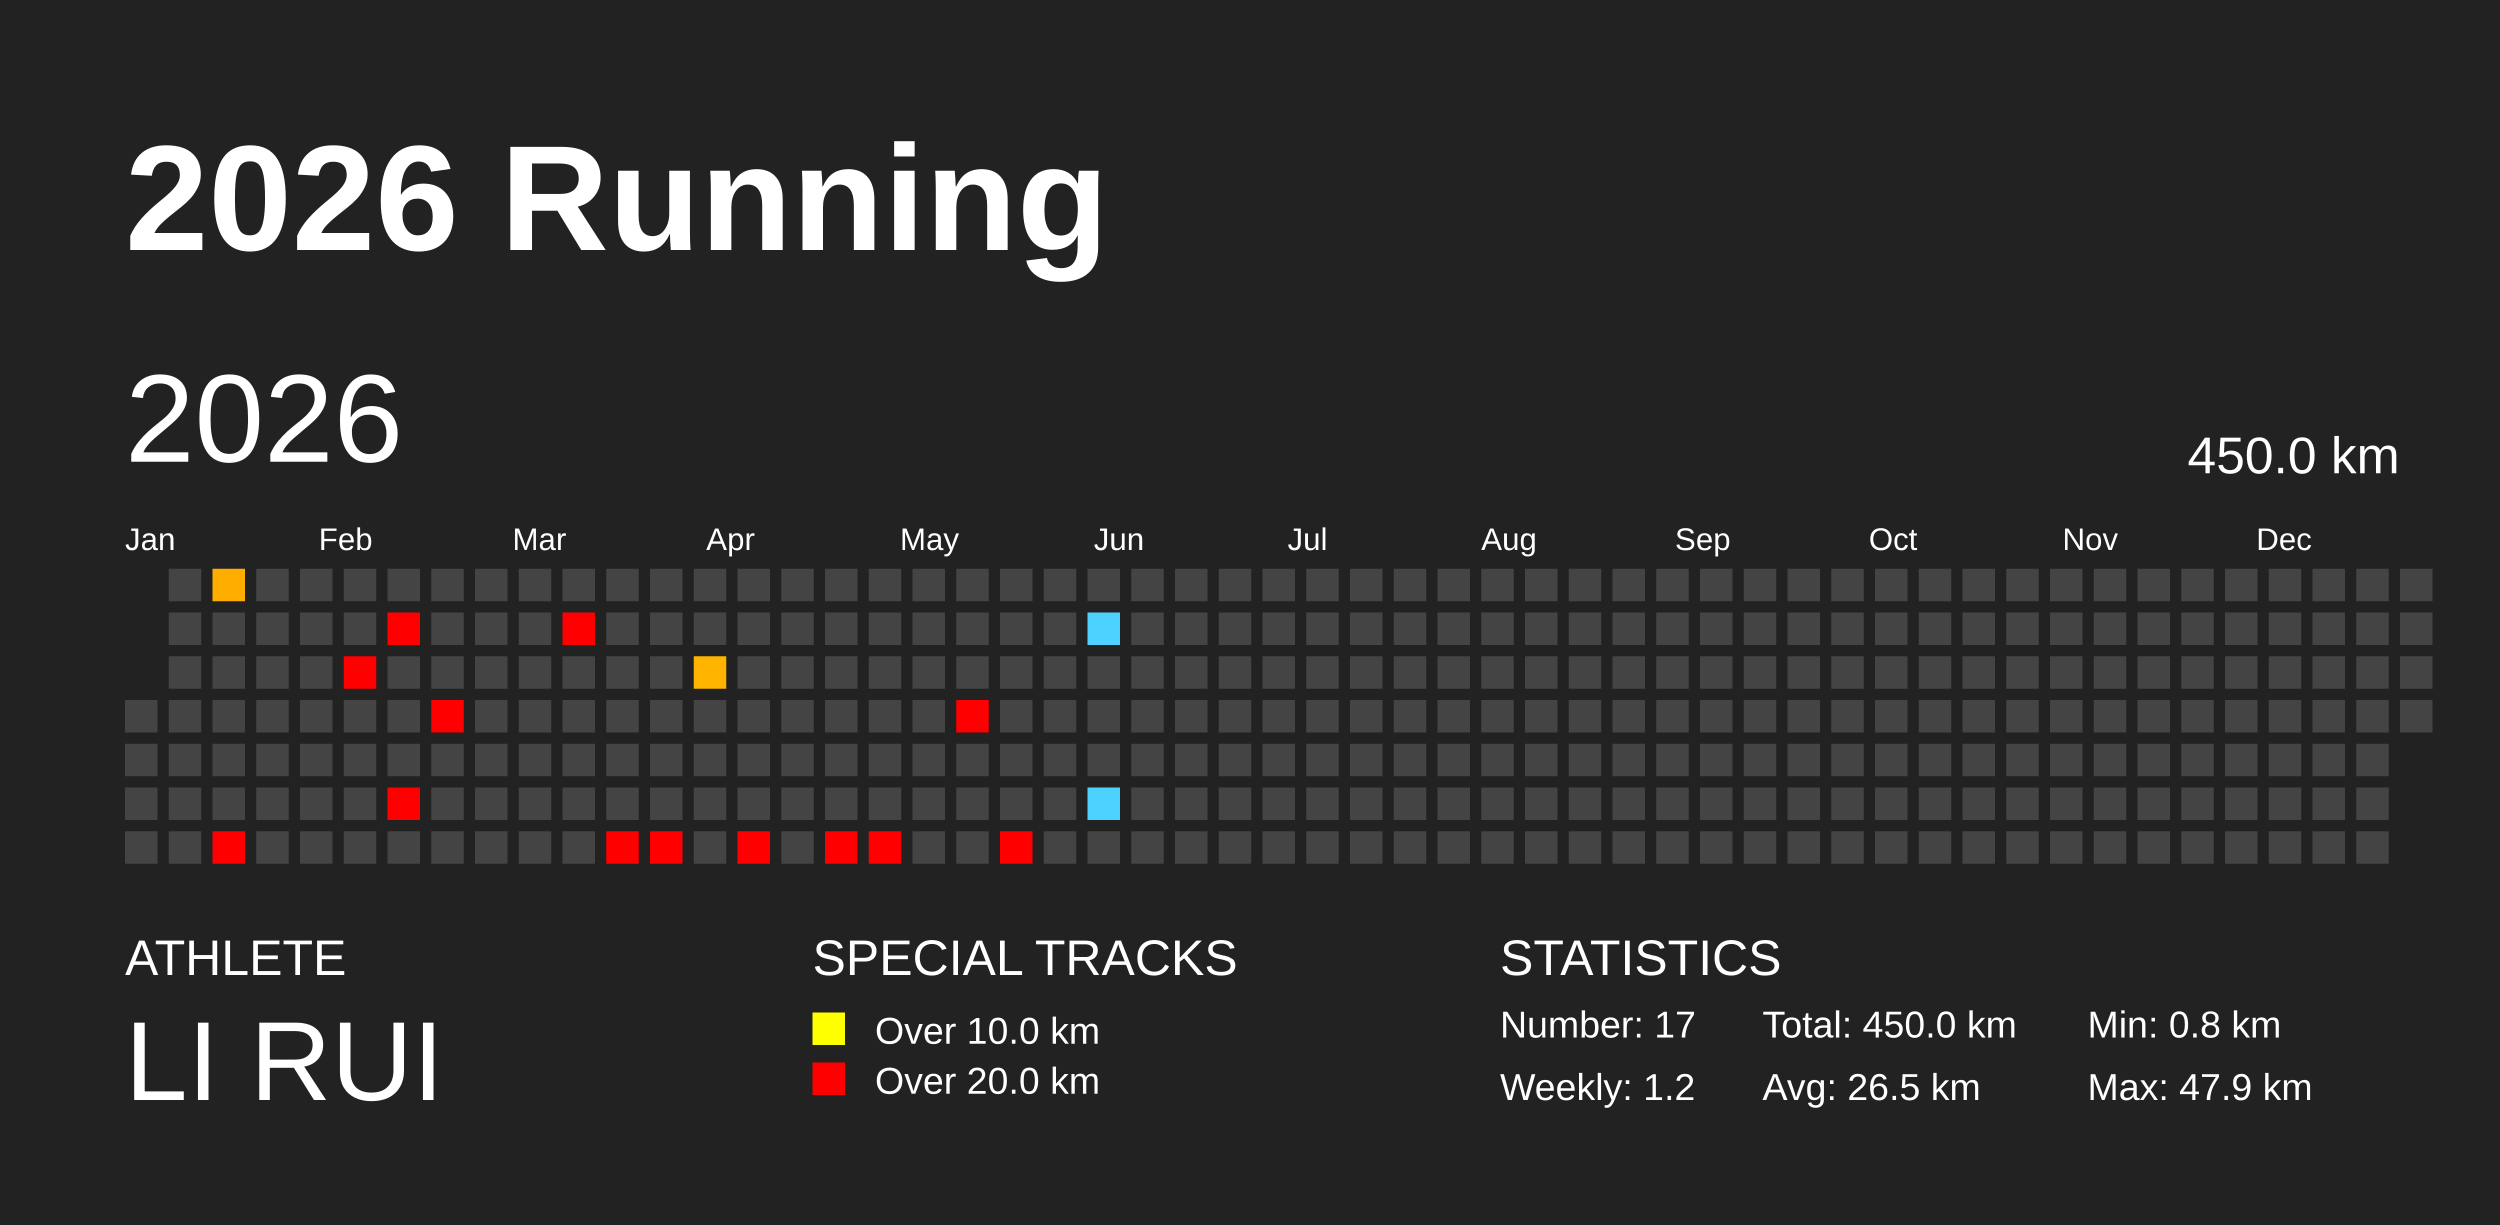
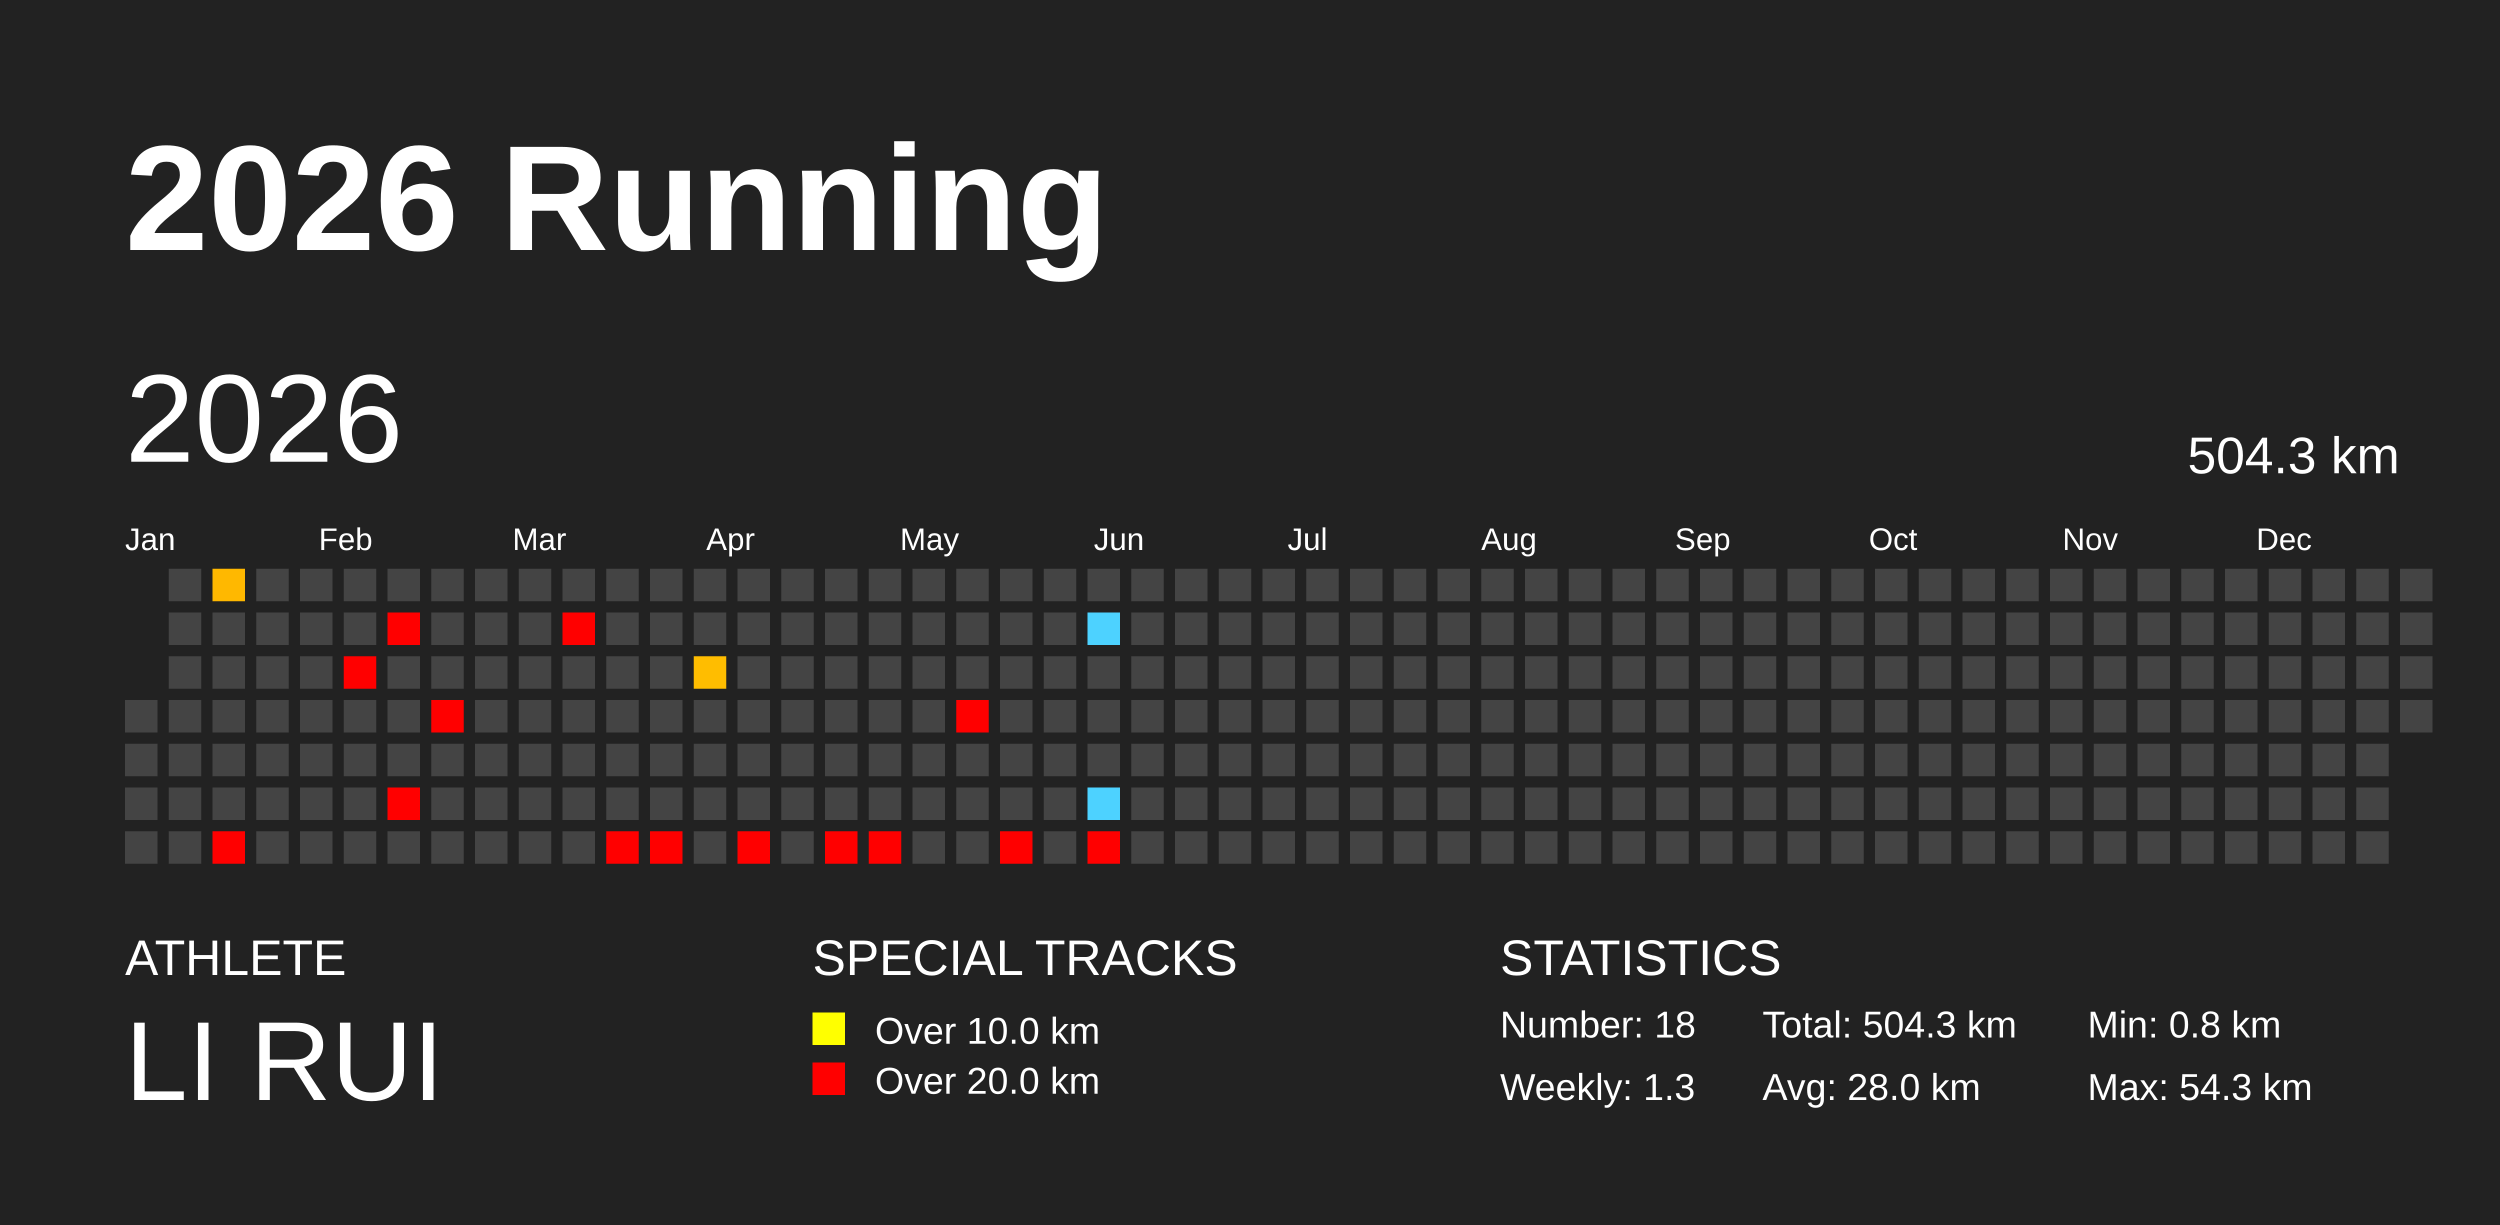
<svg xmlns="http://www.w3.org/2000/svg" baseProfile="full" height="98mm" version="1.1" viewBox="0,0,200,98" width="200mm">
  <defs />
  <rect fill="#222222" height="98" width="200" x="0" y="0" />
  <text fill="#FFFFFF" style="font-size:12px; font-family:Arial; font-weight:bold;" x="10" y="20">2026 Running</text>
  <text fill="#FFFFFF" style="font-size:4px; font-family:Arial" x="10" y="78">ATHLETE</text>
  <text fill="#FFFFFF" style="font-size:9px; font-family:Arial" x="10" y="88">LI RUI</text>
  <text fill="#FFFFFF" style="font-size:4px; font-family:Arial" x="65" y="78">SPECIAL TRACKS</text>
  <rect fill="yellow" height="2.6" width="2.6" x="65" y="81" />
  <text fill="#FFFFFF" style="font-size:3px; font-family:Arial" x="70" y="83.5">Over 10.0 km</text>
  <rect fill="red" height="2.6" width="2.6" x="65" y="85" />
  <text fill="#FFFFFF" style="font-size:3px; font-family:Arial" x="70" y="87.5">Over 20.0 km</text>
  <text fill="#FFFFFF" style="font-size:4px; font-family:Arial" x="120" y="78">STATISTICS</text>
-   <text fill="#FFFFFF" style="font-size:3px; font-family:Arial" x="120" y="83">Number: 17</text>
-   <text fill="#FFFFFF" style="font-size:3px; font-family:Arial" x="120" y="88">Weekly: 1.2</text>
-   <text fill="#FFFFFF" style="font-size:3px; font-family:Arial" x="141" y="83">Total: 450.0 km</text>
-   <text fill="#FFFFFF" style="font-size:3px; font-family:Arial" x="141" y="88">Avg: 26.5 km</text>
+   <text fill="#FFFFFF" style="font-size:3px; font-family:Arial" x="120" y="83">Number: 18</text>
+   <text fill="#FFFFFF" style="font-size:3px; font-family:Arial" x="120" y="88">Weekly: 1.3</text>
+   <text fill="#FFFFFF" style="font-size:3px; font-family:Arial" x="141" y="83">Total: 504.3 km</text>
+   <text fill="#FFFFFF" style="font-size:3px; font-family:Arial" x="141" y="88">Avg: 28.0 km</text>
  <text fill="#FFFFFF" style="font-size:3px; font-family:Arial" x="167" y="83">Min: 0.8 km</text>
-   <text fill="#FFFFFF" style="font-size:3px; font-family:Arial" x="167" y="88">Max: 47.9 km</text>
+   <text fill="#FFFFFF" style="font-size:3px; font-family:Arial" x="167" y="88">Max: 54.3 km</text>
  <text dominant-baseline="hanging" fill="#FFFFFF" style="font-size:10.0px; font-family:Arial;" x="10" y="30">2026</text>
-   <text dominant-baseline="hanging" fill="#FFFFFF" style="font-size:4.125px; font-family:Arial;" x="175" y="35">450.0 km</text>
+   <text dominant-baseline="hanging" fill="#FFFFFF" style="font-size:4.125px; font-family:Arial;" x="175" y="35">504.3 km</text>
  <text fill="#FFFFFF" style="font-size:2.5px; font-family:Arial" x="10.0" y="44">Jan</text>
  <text fill="#FFFFFF" style="font-size:2.5px; font-family:Arial" x="25.5" y="44">Feb</text>
  <text fill="#FFFFFF" style="font-size:2.5px; font-family:Arial" x="41.0" y="44">Mar</text>
  <text fill="#FFFFFF" style="font-size:2.5px; font-family:Arial" x="56.5" y="44">Apr</text>
  <text fill="#FFFFFF" style="font-size:2.5px; font-family:Arial" x="72.0" y="44">May</text>
  <text fill="#FFFFFF" style="font-size:2.5px; font-family:Arial" x="87.5" y="44">Jun</text>
  <text fill="#FFFFFF" style="font-size:2.5px; font-family:Arial" x="103.0" y="44">Jul</text>
  <text fill="#FFFFFF" style="font-size:2.5px; font-family:Arial" x="118.5" y="44">Aug</text>
  <text fill="#FFFFFF" style="font-size:2.5px; font-family:Arial" x="134.0" y="44">Sep</text>
  <text fill="#FFFFFF" style="font-size:2.5px; font-family:Arial" x="149.5" y="44">Oct</text>
  <text fill="#FFFFFF" style="font-size:2.5px; font-family:Arial" x="165.0" y="44">Nov</text>
  <text fill="#FFFFFF" style="font-size:2.5px; font-family:Arial" x="180.5" y="44">Dec</text>
  <rect fill="#444444" height="2.6" width="2.6" x="10.0" y="56.0" />
  <rect fill="#444444" height="2.6" width="2.6" x="10.0" y="59.5" />
  <rect fill="#444444" height="2.6" width="2.6" x="10.0" y="63.0" />
  <rect fill="#444444" height="2.6" width="2.6" x="10.0" y="66.5" />
  <rect fill="#444444" height="2.6" width="2.6" x="13.5" y="45.5" />
  <rect fill="#444444" height="2.6" width="2.6" x="13.5" y="49.0" />
  <rect fill="#444444" height="2.6" width="2.6" x="13.5" y="52.5" />
  <rect fill="#444444" height="2.6" width="2.6" x="13.5" y="56.0" />
  <rect fill="#444444" height="2.6" width="2.6" x="13.5" y="59.5" />
  <rect fill="#444444" height="2.6" width="2.6" x="13.5" y="63.0" />
  <rect fill="#444444" height="2.6" width="2.6" x="13.5" y="66.5" />
-   <rect fill="#ffae00" height="2.6" width="2.6" x="17.0" y="45.5" />
+   <rect fill="#ffb800" height="2.6" width="2.6" x="17.0" y="45.5" />
  <rect fill="#444444" height="2.6" width="2.6" x="17.0" y="49.0" />
  <rect fill="#444444" height="2.6" width="2.6" x="17.0" y="52.5" />
  <rect fill="#444444" height="2.6" width="2.6" x="17.0" y="56.0" />
  <rect fill="#444444" height="2.6" width="2.6" x="17.0" y="59.5" />
  <rect fill="#444444" height="2.6" width="2.6" x="17.0" y="63.0" />
  <rect fill="red" height="2.6" width="2.6" x="17.0" y="66.5" />
  <rect fill="#444444" height="2.6" width="2.6" x="20.5" y="45.5" />
  <rect fill="#444444" height="2.6" width="2.6" x="20.5" y="49.0" />
  <rect fill="#444444" height="2.6" width="2.6" x="20.5" y="52.5" />
  <rect fill="#444444" height="2.6" width="2.6" x="20.5" y="56.0" />
  <rect fill="#444444" height="2.6" width="2.6" x="20.5" y="59.5" />
  <rect fill="#444444" height="2.6" width="2.6" x="20.5" y="63.0" />
  <rect fill="#444444" height="2.6" width="2.6" x="20.5" y="66.5" />
  <rect fill="#444444" height="2.6" width="2.6" x="24.0" y="45.5" />
  <rect fill="#444444" height="2.6" width="2.6" x="24.0" y="49.0" />
  <rect fill="#444444" height="2.6" width="2.6" x="24.0" y="52.5" />
  <rect fill="#444444" height="2.6" width="2.6" x="24.0" y="56.0" />
  <rect fill="#444444" height="2.6" width="2.6" x="24.0" y="59.5" />
  <rect fill="#444444" height="2.6" width="2.6" x="24.0" y="63.0" />
  <rect fill="#444444" height="2.6" width="2.6" x="24.0" y="66.5" />
  <rect fill="#444444" height="2.6" width="2.6" x="27.5" y="45.5" />
  <rect fill="#444444" height="2.6" width="2.6" x="27.5" y="49.0" />
  <rect fill="red" height="2.6" width="2.6" x="27.5" y="52.5" />
  <rect fill="#444444" height="2.6" width="2.6" x="27.5" y="56.0" />
  <rect fill="#444444" height="2.6" width="2.6" x="27.5" y="59.5" />
  <rect fill="#444444" height="2.6" width="2.6" x="27.5" y="63.0" />
  <rect fill="#444444" height="2.6" width="2.6" x="27.5" y="66.5" />
  <rect fill="#444444" height="2.6" width="2.6" x="31.0" y="45.5" />
  <rect fill="red" height="2.6" width="2.6" x="31.0" y="49.0" />
  <rect fill="#444444" height="2.6" width="2.6" x="31.0" y="52.5" />
  <rect fill="#444444" height="2.6" width="2.6" x="31.0" y="56.0" />
  <rect fill="#444444" height="2.6" width="2.6" x="31.0" y="59.5" />
  <rect fill="red" height="2.6" width="2.6" x="31.0" y="63.0" />
  <rect fill="#444444" height="2.6" width="2.6" x="31.0" y="66.5" />
  <rect fill="#444444" height="2.6" width="2.6" x="34.5" y="45.5" />
  <rect fill="#444444" height="2.6" width="2.6" x="34.5" y="49.0" />
  <rect fill="#444444" height="2.6" width="2.6" x="34.5" y="52.5" />
  <rect fill="red" height="2.6" width="2.6" x="34.5" y="56.0" />
  <rect fill="#444444" height="2.6" width="2.6" x="34.5" y="59.5" />
  <rect fill="#444444" height="2.6" width="2.6" x="34.5" y="63.0" />
  <rect fill="#444444" height="2.6" width="2.6" x="34.5" y="66.5" />
  <rect fill="#444444" height="2.6" width="2.6" x="38.0" y="45.5" />
  <rect fill="#444444" height="2.6" width="2.6" x="38.0" y="49.0" />
  <rect fill="#444444" height="2.6" width="2.6" x="38.0" y="52.5" />
  <rect fill="#444444" height="2.6" width="2.6" x="38.0" y="56.0" />
  <rect fill="#444444" height="2.6" width="2.6" x="38.0" y="59.5" />
  <rect fill="#444444" height="2.6" width="2.6" x="38.0" y="63.0" />
  <rect fill="#444444" height="2.6" width="2.6" x="38.0" y="66.5" />
  <rect fill="#444444" height="2.6" width="2.6" x="41.5" y="45.5" />
  <rect fill="#444444" height="2.6" width="2.6" x="41.5" y="49.0" />
  <rect fill="#444444" height="2.6" width="2.6" x="41.5" y="52.5" />
  <rect fill="#444444" height="2.6" width="2.6" x="41.5" y="56.0" />
  <rect fill="#444444" height="2.6" width="2.6" x="41.5" y="59.5" />
  <rect fill="#444444" height="2.6" width="2.6" x="41.5" y="63.0" />
  <rect fill="#444444" height="2.6" width="2.6" x="41.5" y="66.5" />
  <rect fill="#444444" height="2.6" width="2.6" x="45.0" y="45.5" />
  <rect fill="red" height="2.6" width="2.6" x="45.0" y="49.0" />
  <rect fill="#444444" height="2.6" width="2.6" x="45.0" y="52.5" />
  <rect fill="#444444" height="2.6" width="2.6" x="45.0" y="56.0" />
  <rect fill="#444444" height="2.6" width="2.6" x="45.0" y="59.5" />
  <rect fill="#444444" height="2.6" width="2.6" x="45.0" y="63.0" />
  <rect fill="#444444" height="2.6" width="2.6" x="45.0" y="66.5" />
  <rect fill="#444444" height="2.6" width="2.6" x="48.5" y="45.5" />
  <rect fill="#444444" height="2.6" width="2.6" x="48.5" y="49.0" />
  <rect fill="#444444" height="2.6" width="2.6" x="48.5" y="52.5" />
  <rect fill="#444444" height="2.6" width="2.6" x="48.5" y="56.0" />
  <rect fill="#444444" height="2.6" width="2.6" x="48.5" y="59.5" />
  <rect fill="#444444" height="2.6" width="2.6" x="48.5" y="63.0" />
  <rect fill="red" height="2.6" width="2.6" x="48.5" y="66.5" />
  <rect fill="#444444" height="2.6" width="2.6" x="52.0" y="45.5" />
  <rect fill="#444444" height="2.6" width="2.6" x="52.0" y="49.0" />
  <rect fill="#444444" height="2.6" width="2.6" x="52.0" y="52.5" />
  <rect fill="#444444" height="2.6" width="2.6" x="52.0" y="56.0" />
  <rect fill="#444444" height="2.6" width="2.6" x="52.0" y="59.5" />
  <rect fill="#444444" height="2.6" width="2.6" x="52.0" y="63.0" />
  <rect fill="red" height="2.6" width="2.6" x="52.0" y="66.5" />
  <rect fill="#444444" height="2.6" width="2.6" x="55.5" y="45.5" />
  <rect fill="#444444" height="2.6" width="2.6" x="55.5" y="49.0" />
-   <rect fill="#ffb400" height="2.6" width="2.6" x="55.5" y="52.5" />
+   <rect fill="#ffbd00" height="2.6" width="2.6" x="55.5" y="52.5" />
  <rect fill="#444444" height="2.6" width="2.6" x="55.5" y="56.0" />
  <rect fill="#444444" height="2.6" width="2.6" x="55.5" y="59.5" />
  <rect fill="#444444" height="2.6" width="2.6" x="55.5" y="63.0" />
  <rect fill="#444444" height="2.6" width="2.6" x="55.5" y="66.5" />
  <rect fill="#444444" height="2.6" width="2.6" x="59.0" y="45.5" />
  <rect fill="#444444" height="2.6" width="2.6" x="59.0" y="49.0" />
  <rect fill="#444444" height="2.6" width="2.6" x="59.0" y="52.5" />
  <rect fill="#444444" height="2.6" width="2.6" x="59.0" y="56.0" />
  <rect fill="#444444" height="2.6" width="2.6" x="59.0" y="59.5" />
  <rect fill="#444444" height="2.6" width="2.6" x="59.0" y="63.0" />
  <rect fill="red" height="2.6" width="2.6" x="59.0" y="66.5" />
  <rect fill="#444444" height="2.6" width="2.6" x="62.5" y="45.5" />
  <rect fill="#444444" height="2.6" width="2.6" x="62.5" y="49.0" />
  <rect fill="#444444" height="2.6" width="2.6" x="62.5" y="52.5" />
  <rect fill="#444444" height="2.6" width="2.6" x="62.5" y="56.0" />
  <rect fill="#444444" height="2.6" width="2.6" x="62.5" y="59.5" />
  <rect fill="#444444" height="2.6" width="2.6" x="62.5" y="63.0" />
  <rect fill="#444444" height="2.6" width="2.6" x="62.5" y="66.5" />
  <rect fill="#444444" height="2.6" width="2.6" x="66.0" y="45.5" />
  <rect fill="#444444" height="2.6" width="2.6" x="66.0" y="49.0" />
  <rect fill="#444444" height="2.6" width="2.6" x="66.0" y="52.5" />
  <rect fill="#444444" height="2.6" width="2.6" x="66.0" y="56.0" />
  <rect fill="#444444" height="2.6" width="2.6" x="66.0" y="59.5" />
  <rect fill="#444444" height="2.6" width="2.6" x="66.0" y="63.0" />
  <rect fill="red" height="2.6" width="2.6" x="66.0" y="66.5" />
  <rect fill="#444444" height="2.6" width="2.6" x="69.5" y="45.5" />
  <rect fill="#444444" height="2.6" width="2.6" x="69.5" y="49.0" />
  <rect fill="#444444" height="2.6" width="2.6" x="69.5" y="52.5" />
  <rect fill="#444444" height="2.6" width="2.6" x="69.5" y="56.0" />
  <rect fill="#444444" height="2.6" width="2.6" x="69.5" y="59.5" />
  <rect fill="#444444" height="2.6" width="2.6" x="69.5" y="63.0" />
  <rect fill="red" height="2.6" width="2.6" x="69.5" y="66.5" />
  <rect fill="#444444" height="2.6" width="2.6" x="73.0" y="45.5" />
  <rect fill="#444444" height="2.6" width="2.6" x="73.0" y="49.0" />
  <rect fill="#444444" height="2.6" width="2.6" x="73.0" y="52.5" />
  <rect fill="#444444" height="2.6" width="2.6" x="73.0" y="56.0" />
  <rect fill="#444444" height="2.6" width="2.6" x="73.0" y="59.5" />
  <rect fill="#444444" height="2.6" width="2.6" x="73.0" y="63.0" />
  <rect fill="#444444" height="2.6" width="2.6" x="73.0" y="66.5" />
  <rect fill="#444444" height="2.6" width="2.6" x="76.5" y="45.5" />
  <rect fill="#444444" height="2.6" width="2.6" x="76.5" y="49.0" />
  <rect fill="#444444" height="2.6" width="2.6" x="76.5" y="52.5" />
  <rect fill="red" height="2.6" width="2.6" x="76.5" y="56.0" />
  <rect fill="#444444" height="2.6" width="2.6" x="76.5" y="59.5" />
  <rect fill="#444444" height="2.6" width="2.6" x="76.5" y="63.0" />
  <rect fill="#444444" height="2.6" width="2.6" x="76.5" y="66.5" />
  <rect fill="#444444" height="2.6" width="2.6" x="80.0" y="45.5" />
  <rect fill="#444444" height="2.6" width="2.6" x="80.0" y="49.0" />
  <rect fill="#444444" height="2.6" width="2.6" x="80.0" y="52.5" />
  <rect fill="#444444" height="2.6" width="2.6" x="80.0" y="56.0" />
  <rect fill="#444444" height="2.6" width="2.6" x="80.0" y="59.5" />
  <rect fill="#444444" height="2.6" width="2.6" x="80.0" y="63.0" />
  <rect fill="red" height="2.6" width="2.6" x="80.0" y="66.5" />
  <rect fill="#444444" height="2.6" width="2.6" x="83.5" y="45.5" />
  <rect fill="#444444" height="2.6" width="2.6" x="83.5" y="49.0" />
  <rect fill="#444444" height="2.6" width="2.6" x="83.5" y="52.5" />
  <rect fill="#444444" height="2.6" width="2.6" x="83.5" y="56.0" />
  <rect fill="#444444" height="2.6" width="2.6" x="83.5" y="59.5" />
  <rect fill="#444444" height="2.6" width="2.6" x="83.5" y="63.0" />
  <rect fill="#444444" height="2.6" width="2.6" x="83.5" y="66.5" />
  <rect fill="#444444" height="2.6" width="2.6" x="87.0" y="45.5" />
  <rect fill="#4dd2ff" height="2.6" width="2.6" x="87.0" y="49.0" />
  <rect fill="#444444" height="2.6" width="2.6" x="87.0" y="52.5" />
  <rect fill="#444444" height="2.6" width="2.6" x="87.0" y="56.0" />
  <rect fill="#444444" height="2.6" width="2.6" x="87.0" y="59.5" />
  <rect fill="#4dd2ff" height="2.6" width="2.6" x="87.0" y="63.0" />
-   <rect fill="#444444" height="2.6" width="2.6" x="87.0" y="66.5" />
+   <rect fill="red" height="2.6" width="2.6" x="87.0" y="66.5" />
  <rect fill="#444444" height="2.6" width="2.6" x="90.5" y="45.5" />
  <rect fill="#444444" height="2.6" width="2.6" x="90.5" y="49.0" />
  <rect fill="#444444" height="2.6" width="2.6" x="90.5" y="52.5" />
  <rect fill="#444444" height="2.6" width="2.6" x="90.5" y="56.0" />
  <rect fill="#444444" height="2.6" width="2.6" x="90.5" y="59.5" />
  <rect fill="#444444" height="2.6" width="2.6" x="90.5" y="63.0" />
  <rect fill="#444444" height="2.6" width="2.6" x="90.5" y="66.5" />
  <rect fill="#444444" height="2.6" width="2.6" x="94.0" y="45.5" />
  <rect fill="#444444" height="2.6" width="2.6" x="94.0" y="49.0" />
  <rect fill="#444444" height="2.6" width="2.6" x="94.0" y="52.5" />
  <rect fill="#444444" height="2.6" width="2.6" x="94.0" y="56.0" />
  <rect fill="#444444" height="2.6" width="2.6" x="94.0" y="59.5" />
  <rect fill="#444444" height="2.6" width="2.6" x="94.0" y="63.0" />
  <rect fill="#444444" height="2.6" width="2.6" x="94.0" y="66.5" />
  <rect fill="#444444" height="2.6" width="2.6" x="97.5" y="45.5" />
  <rect fill="#444444" height="2.6" width="2.6" x="97.5" y="49.0" />
  <rect fill="#444444" height="2.6" width="2.6" x="97.5" y="52.5" />
  <rect fill="#444444" height="2.6" width="2.6" x="97.5" y="56.0" />
  <rect fill="#444444" height="2.6" width="2.6" x="97.5" y="59.5" />
  <rect fill="#444444" height="2.6" width="2.6" x="97.5" y="63.0" />
  <rect fill="#444444" height="2.6" width="2.6" x="97.5" y="66.5" />
  <rect fill="#444444" height="2.6" width="2.6" x="101.0" y="45.5" />
  <rect fill="#444444" height="2.6" width="2.6" x="101.0" y="49.0" />
  <rect fill="#444444" height="2.6" width="2.6" x="101.0" y="52.5" />
  <rect fill="#444444" height="2.6" width="2.6" x="101.0" y="56.0" />
  <rect fill="#444444" height="2.6" width="2.6" x="101.0" y="59.5" />
  <rect fill="#444444" height="2.6" width="2.6" x="101.0" y="63.0" />
  <rect fill="#444444" height="2.6" width="2.6" x="101.0" y="66.5" />
  <rect fill="#444444" height="2.6" width="2.6" x="104.5" y="45.5" />
  <rect fill="#444444" height="2.6" width="2.6" x="104.5" y="49.0" />
  <rect fill="#444444" height="2.6" width="2.6" x="104.5" y="52.5" />
  <rect fill="#444444" height="2.6" width="2.6" x="104.5" y="56.0" />
  <rect fill="#444444" height="2.6" width="2.6" x="104.5" y="59.5" />
  <rect fill="#444444" height="2.6" width="2.6" x="104.5" y="63.0" />
  <rect fill="#444444" height="2.6" width="2.6" x="104.5" y="66.5" />
  <rect fill="#444444" height="2.6" width="2.6" x="108.0" y="45.5" />
  <rect fill="#444444" height="2.6" width="2.6" x="108.0" y="49.0" />
  <rect fill="#444444" height="2.6" width="2.6" x="108.0" y="52.5" />
  <rect fill="#444444" height="2.6" width="2.6" x="108.0" y="56.0" />
  <rect fill="#444444" height="2.6" width="2.6" x="108.0" y="59.5" />
  <rect fill="#444444" height="2.6" width="2.6" x="108.0" y="63.0" />
  <rect fill="#444444" height="2.6" width="2.6" x="108.0" y="66.5" />
  <rect fill="#444444" height="2.6" width="2.6" x="111.5" y="45.5" />
  <rect fill="#444444" height="2.6" width="2.6" x="111.5" y="49.0" />
  <rect fill="#444444" height="2.6" width="2.6" x="111.5" y="52.5" />
  <rect fill="#444444" height="2.6" width="2.6" x="111.5" y="56.0" />
  <rect fill="#444444" height="2.6" width="2.6" x="111.5" y="59.5" />
  <rect fill="#444444" height="2.6" width="2.6" x="111.5" y="63.0" />
  <rect fill="#444444" height="2.6" width="2.6" x="111.5" y="66.5" />
  <rect fill="#444444" height="2.6" width="2.6" x="115.0" y="45.5" />
  <rect fill="#444444" height="2.6" width="2.6" x="115.0" y="49.0" />
  <rect fill="#444444" height="2.6" width="2.6" x="115.0" y="52.5" />
  <rect fill="#444444" height="2.6" width="2.6" x="115.0" y="56.0" />
  <rect fill="#444444" height="2.6" width="2.6" x="115.0" y="59.5" />
  <rect fill="#444444" height="2.6" width="2.6" x="115.0" y="63.0" />
  <rect fill="#444444" height="2.6" width="2.6" x="115.0" y="66.5" />
  <rect fill="#444444" height="2.6" width="2.6" x="118.5" y="45.5" />
  <rect fill="#444444" height="2.6" width="2.6" x="118.5" y="49.0" />
  <rect fill="#444444" height="2.6" width="2.6" x="118.5" y="52.5" />
  <rect fill="#444444" height="2.6" width="2.6" x="118.5" y="56.0" />
  <rect fill="#444444" height="2.6" width="2.6" x="118.5" y="59.5" />
  <rect fill="#444444" height="2.6" width="2.6" x="118.5" y="63.0" />
  <rect fill="#444444" height="2.6" width="2.6" x="118.5" y="66.5" />
  <rect fill="#444444" height="2.6" width="2.6" x="122.0" y="45.5" />
  <rect fill="#444444" height="2.6" width="2.6" x="122.0" y="49.0" />
  <rect fill="#444444" height="2.6" width="2.6" x="122.0" y="52.5" />
  <rect fill="#444444" height="2.6" width="2.6" x="122.0" y="56.0" />
  <rect fill="#444444" height="2.6" width="2.6" x="122.0" y="59.5" />
  <rect fill="#444444" height="2.6" width="2.6" x="122.0" y="63.0" />
  <rect fill="#444444" height="2.6" width="2.6" x="122.0" y="66.5" />
  <rect fill="#444444" height="2.6" width="2.6" x="125.5" y="45.5" />
  <rect fill="#444444" height="2.6" width="2.6" x="125.5" y="49.0" />
  <rect fill="#444444" height="2.6" width="2.6" x="125.5" y="52.5" />
  <rect fill="#444444" height="2.6" width="2.6" x="125.5" y="56.0" />
  <rect fill="#444444" height="2.6" width="2.6" x="125.5" y="59.5" />
  <rect fill="#444444" height="2.6" width="2.6" x="125.5" y="63.0" />
  <rect fill="#444444" height="2.6" width="2.6" x="125.5" y="66.5" />
  <rect fill="#444444" height="2.6" width="2.6" x="129.0" y="45.5" />
  <rect fill="#444444" height="2.6" width="2.6" x="129.0" y="49.0" />
  <rect fill="#444444" height="2.6" width="2.6" x="129.0" y="52.5" />
  <rect fill="#444444" height="2.6" width="2.6" x="129.0" y="56.0" />
  <rect fill="#444444" height="2.6" width="2.6" x="129.0" y="59.5" />
  <rect fill="#444444" height="2.6" width="2.6" x="129.0" y="63.0" />
  <rect fill="#444444" height="2.6" width="2.6" x="129.0" y="66.5" />
  <rect fill="#444444" height="2.6" width="2.6" x="132.5" y="45.5" />
  <rect fill="#444444" height="2.6" width="2.6" x="132.5" y="49.0" />
  <rect fill="#444444" height="2.6" width="2.6" x="132.5" y="52.5" />
  <rect fill="#444444" height="2.6" width="2.6" x="132.5" y="56.0" />
  <rect fill="#444444" height="2.6" width="2.6" x="132.5" y="59.5" />
  <rect fill="#444444" height="2.6" width="2.6" x="132.5" y="63.0" />
  <rect fill="#444444" height="2.6" width="2.6" x="132.5" y="66.5" />
  <rect fill="#444444" height="2.6" width="2.6" x="136.0" y="45.5" />
  <rect fill="#444444" height="2.6" width="2.6" x="136.0" y="49.0" />
  <rect fill="#444444" height="2.6" width="2.6" x="136.0" y="52.5" />
  <rect fill="#444444" height="2.6" width="2.6" x="136.0" y="56.0" />
  <rect fill="#444444" height="2.6" width="2.6" x="136.0" y="59.5" />
  <rect fill="#444444" height="2.6" width="2.6" x="136.0" y="63.0" />
  <rect fill="#444444" height="2.6" width="2.6" x="136.0" y="66.5" />
  <rect fill="#444444" height="2.6" width="2.6" x="139.5" y="45.5" />
  <rect fill="#444444" height="2.6" width="2.6" x="139.5" y="49.0" />
  <rect fill="#444444" height="2.6" width="2.6" x="139.5" y="52.5" />
  <rect fill="#444444" height="2.6" width="2.6" x="139.5" y="56.0" />
  <rect fill="#444444" height="2.6" width="2.6" x="139.5" y="59.5" />
  <rect fill="#444444" height="2.6" width="2.6" x="139.5" y="63.0" />
  <rect fill="#444444" height="2.6" width="2.6" x="139.5" y="66.5" />
  <rect fill="#444444" height="2.6" width="2.6" x="143.0" y="45.5" />
  <rect fill="#444444" height="2.6" width="2.6" x="143.0" y="49.0" />
  <rect fill="#444444" height="2.6" width="2.6" x="143.0" y="52.5" />
  <rect fill="#444444" height="2.6" width="2.6" x="143.0" y="56.0" />
  <rect fill="#444444" height="2.6" width="2.6" x="143.0" y="59.5" />
  <rect fill="#444444" height="2.6" width="2.6" x="143.0" y="63.0" />
  <rect fill="#444444" height="2.6" width="2.6" x="143.0" y="66.5" />
  <rect fill="#444444" height="2.6" width="2.6" x="146.5" y="45.5" />
  <rect fill="#444444" height="2.6" width="2.6" x="146.5" y="49.0" />
  <rect fill="#444444" height="2.6" width="2.6" x="146.5" y="52.5" />
  <rect fill="#444444" height="2.6" width="2.6" x="146.5" y="56.0" />
  <rect fill="#444444" height="2.6" width="2.6" x="146.5" y="59.5" />
  <rect fill="#444444" height="2.6" width="2.6" x="146.5" y="63.0" />
  <rect fill="#444444" height="2.6" width="2.6" x="146.5" y="66.5" />
  <rect fill="#444444" height="2.6" width="2.6" x="150.0" y="45.5" />
  <rect fill="#444444" height="2.6" width="2.6" x="150.0" y="49.0" />
  <rect fill="#444444" height="2.6" width="2.6" x="150.0" y="52.5" />
  <rect fill="#444444" height="2.6" width="2.6" x="150.0" y="56.0" />
  <rect fill="#444444" height="2.6" width="2.6" x="150.0" y="59.5" />
  <rect fill="#444444" height="2.6" width="2.6" x="150.0" y="63.0" />
  <rect fill="#444444" height="2.6" width="2.6" x="150.0" y="66.5" />
  <rect fill="#444444" height="2.6" width="2.6" x="153.5" y="45.5" />
  <rect fill="#444444" height="2.6" width="2.6" x="153.5" y="49.0" />
  <rect fill="#444444" height="2.6" width="2.6" x="153.5" y="52.5" />
  <rect fill="#444444" height="2.6" width="2.6" x="153.5" y="56.0" />
  <rect fill="#444444" height="2.6" width="2.6" x="153.5" y="59.5" />
  <rect fill="#444444" height="2.6" width="2.6" x="153.5" y="63.0" />
  <rect fill="#444444" height="2.6" width="2.6" x="153.5" y="66.5" />
  <rect fill="#444444" height="2.6" width="2.6" x="157.0" y="45.5" />
  <rect fill="#444444" height="2.6" width="2.6" x="157.0" y="49.0" />
  <rect fill="#444444" height="2.6" width="2.6" x="157.0" y="52.5" />
  <rect fill="#444444" height="2.6" width="2.6" x="157.0" y="56.0" />
  <rect fill="#444444" height="2.6" width="2.6" x="157.0" y="59.5" />
  <rect fill="#444444" height="2.6" width="2.6" x="157.0" y="63.0" />
  <rect fill="#444444" height="2.6" width="2.6" x="157.0" y="66.5" />
  <rect fill="#444444" height="2.6" width="2.6" x="160.5" y="45.5" />
  <rect fill="#444444" height="2.6" width="2.6" x="160.5" y="49.0" />
  <rect fill="#444444" height="2.6" width="2.6" x="160.5" y="52.5" />
  <rect fill="#444444" height="2.6" width="2.6" x="160.5" y="56.0" />
  <rect fill="#444444" height="2.6" width="2.6" x="160.5" y="59.5" />
  <rect fill="#444444" height="2.6" width="2.6" x="160.5" y="63.0" />
  <rect fill="#444444" height="2.6" width="2.6" x="160.5" y="66.5" />
  <rect fill="#444444" height="2.6" width="2.6" x="164.0" y="45.5" />
  <rect fill="#444444" height="2.6" width="2.6" x="164.0" y="49.0" />
  <rect fill="#444444" height="2.6" width="2.6" x="164.0" y="52.5" />
  <rect fill="#444444" height="2.6" width="2.6" x="164.0" y="56.0" />
  <rect fill="#444444" height="2.6" width="2.6" x="164.0" y="59.5" />
  <rect fill="#444444" height="2.6" width="2.6" x="164.0" y="63.0" />
  <rect fill="#444444" height="2.6" width="2.6" x="164.0" y="66.5" />
  <rect fill="#444444" height="2.6" width="2.6" x="167.5" y="45.5" />
  <rect fill="#444444" height="2.6" width="2.6" x="167.5" y="49.0" />
  <rect fill="#444444" height="2.6" width="2.6" x="167.5" y="52.5" />
  <rect fill="#444444" height="2.6" width="2.6" x="167.5" y="56.0" />
  <rect fill="#444444" height="2.6" width="2.6" x="167.5" y="59.5" />
  <rect fill="#444444" height="2.6" width="2.6" x="167.5" y="63.0" />
  <rect fill="#444444" height="2.6" width="2.6" x="167.5" y="66.5" />
  <rect fill="#444444" height="2.6" width="2.6" x="171.0" y="45.5" />
  <rect fill="#444444" height="2.6" width="2.6" x="171.0" y="49.0" />
  <rect fill="#444444" height="2.6" width="2.6" x="171.0" y="52.5" />
  <rect fill="#444444" height="2.6" width="2.6" x="171.0" y="56.0" />
  <rect fill="#444444" height="2.6" width="2.6" x="171.0" y="59.5" />
  <rect fill="#444444" height="2.6" width="2.6" x="171.0" y="63.0" />
  <rect fill="#444444" height="2.6" width="2.6" x="171.0" y="66.5" />
  <rect fill="#444444" height="2.6" width="2.6" x="174.5" y="45.5" />
  <rect fill="#444444" height="2.6" width="2.6" x="174.5" y="49.0" />
  <rect fill="#444444" height="2.6" width="2.6" x="174.5" y="52.5" />
  <rect fill="#444444" height="2.6" width="2.6" x="174.5" y="56.0" />
  <rect fill="#444444" height="2.6" width="2.6" x="174.5" y="59.5" />
  <rect fill="#444444" height="2.6" width="2.6" x="174.5" y="63.0" />
  <rect fill="#444444" height="2.6" width="2.6" x="174.5" y="66.5" />
  <rect fill="#444444" height="2.6" width="2.6" x="178.0" y="45.5" />
  <rect fill="#444444" height="2.6" width="2.6" x="178.0" y="49.0" />
  <rect fill="#444444" height="2.6" width="2.6" x="178.0" y="52.5" />
  <rect fill="#444444" height="2.6" width="2.6" x="178.0" y="56.0" />
  <rect fill="#444444" height="2.6" width="2.6" x="178.0" y="59.5" />
  <rect fill="#444444" height="2.6" width="2.6" x="178.0" y="63.0" />
  <rect fill="#444444" height="2.6" width="2.6" x="178.0" y="66.5" />
  <rect fill="#444444" height="2.6" width="2.6" x="181.5" y="45.5" />
  <rect fill="#444444" height="2.6" width="2.6" x="181.5" y="49.0" />
  <rect fill="#444444" height="2.6" width="2.6" x="181.5" y="52.5" />
  <rect fill="#444444" height="2.6" width="2.6" x="181.5" y="56.0" />
  <rect fill="#444444" height="2.6" width="2.6" x="181.5" y="59.5" />
  <rect fill="#444444" height="2.6" width="2.6" x="181.5" y="63.0" />
  <rect fill="#444444" height="2.6" width="2.6" x="181.5" y="66.5" />
  <rect fill="#444444" height="2.6" width="2.6" x="185.0" y="45.5" />
  <rect fill="#444444" height="2.6" width="2.6" x="185.0" y="49.0" />
  <rect fill="#444444" height="2.6" width="2.6" x="185.0" y="52.5" />
  <rect fill="#444444" height="2.6" width="2.6" x="185.0" y="56.0" />
  <rect fill="#444444" height="2.6" width="2.6" x="185.0" y="59.5" />
  <rect fill="#444444" height="2.6" width="2.6" x="185.0" y="63.0" />
  <rect fill="#444444" height="2.6" width="2.6" x="185.0" y="66.5" />
  <rect fill="#444444" height="2.6" width="2.6" x="188.5" y="45.5" />
  <rect fill="#444444" height="2.6" width="2.6" x="188.5" y="49.0" />
  <rect fill="#444444" height="2.6" width="2.6" x="188.5" y="52.5" />
  <rect fill="#444444" height="2.6" width="2.6" x="188.5" y="56.0" />
  <rect fill="#444444" height="2.6" width="2.6" x="188.5" y="59.5" />
  <rect fill="#444444" height="2.6" width="2.6" x="188.5" y="63.0" />
  <rect fill="#444444" height="2.6" width="2.6" x="188.5" y="66.5" />
  <rect fill="#444444" height="2.6" width="2.6" x="192.0" y="45.5" />
  <rect fill="#444444" height="2.6" width="2.6" x="192.0" y="49.0" />
  <rect fill="#444444" height="2.6" width="2.6" x="192.0" y="52.5" />
  <rect fill="#444444" height="2.6" width="2.6" x="192.0" y="56.0" />
</svg>
